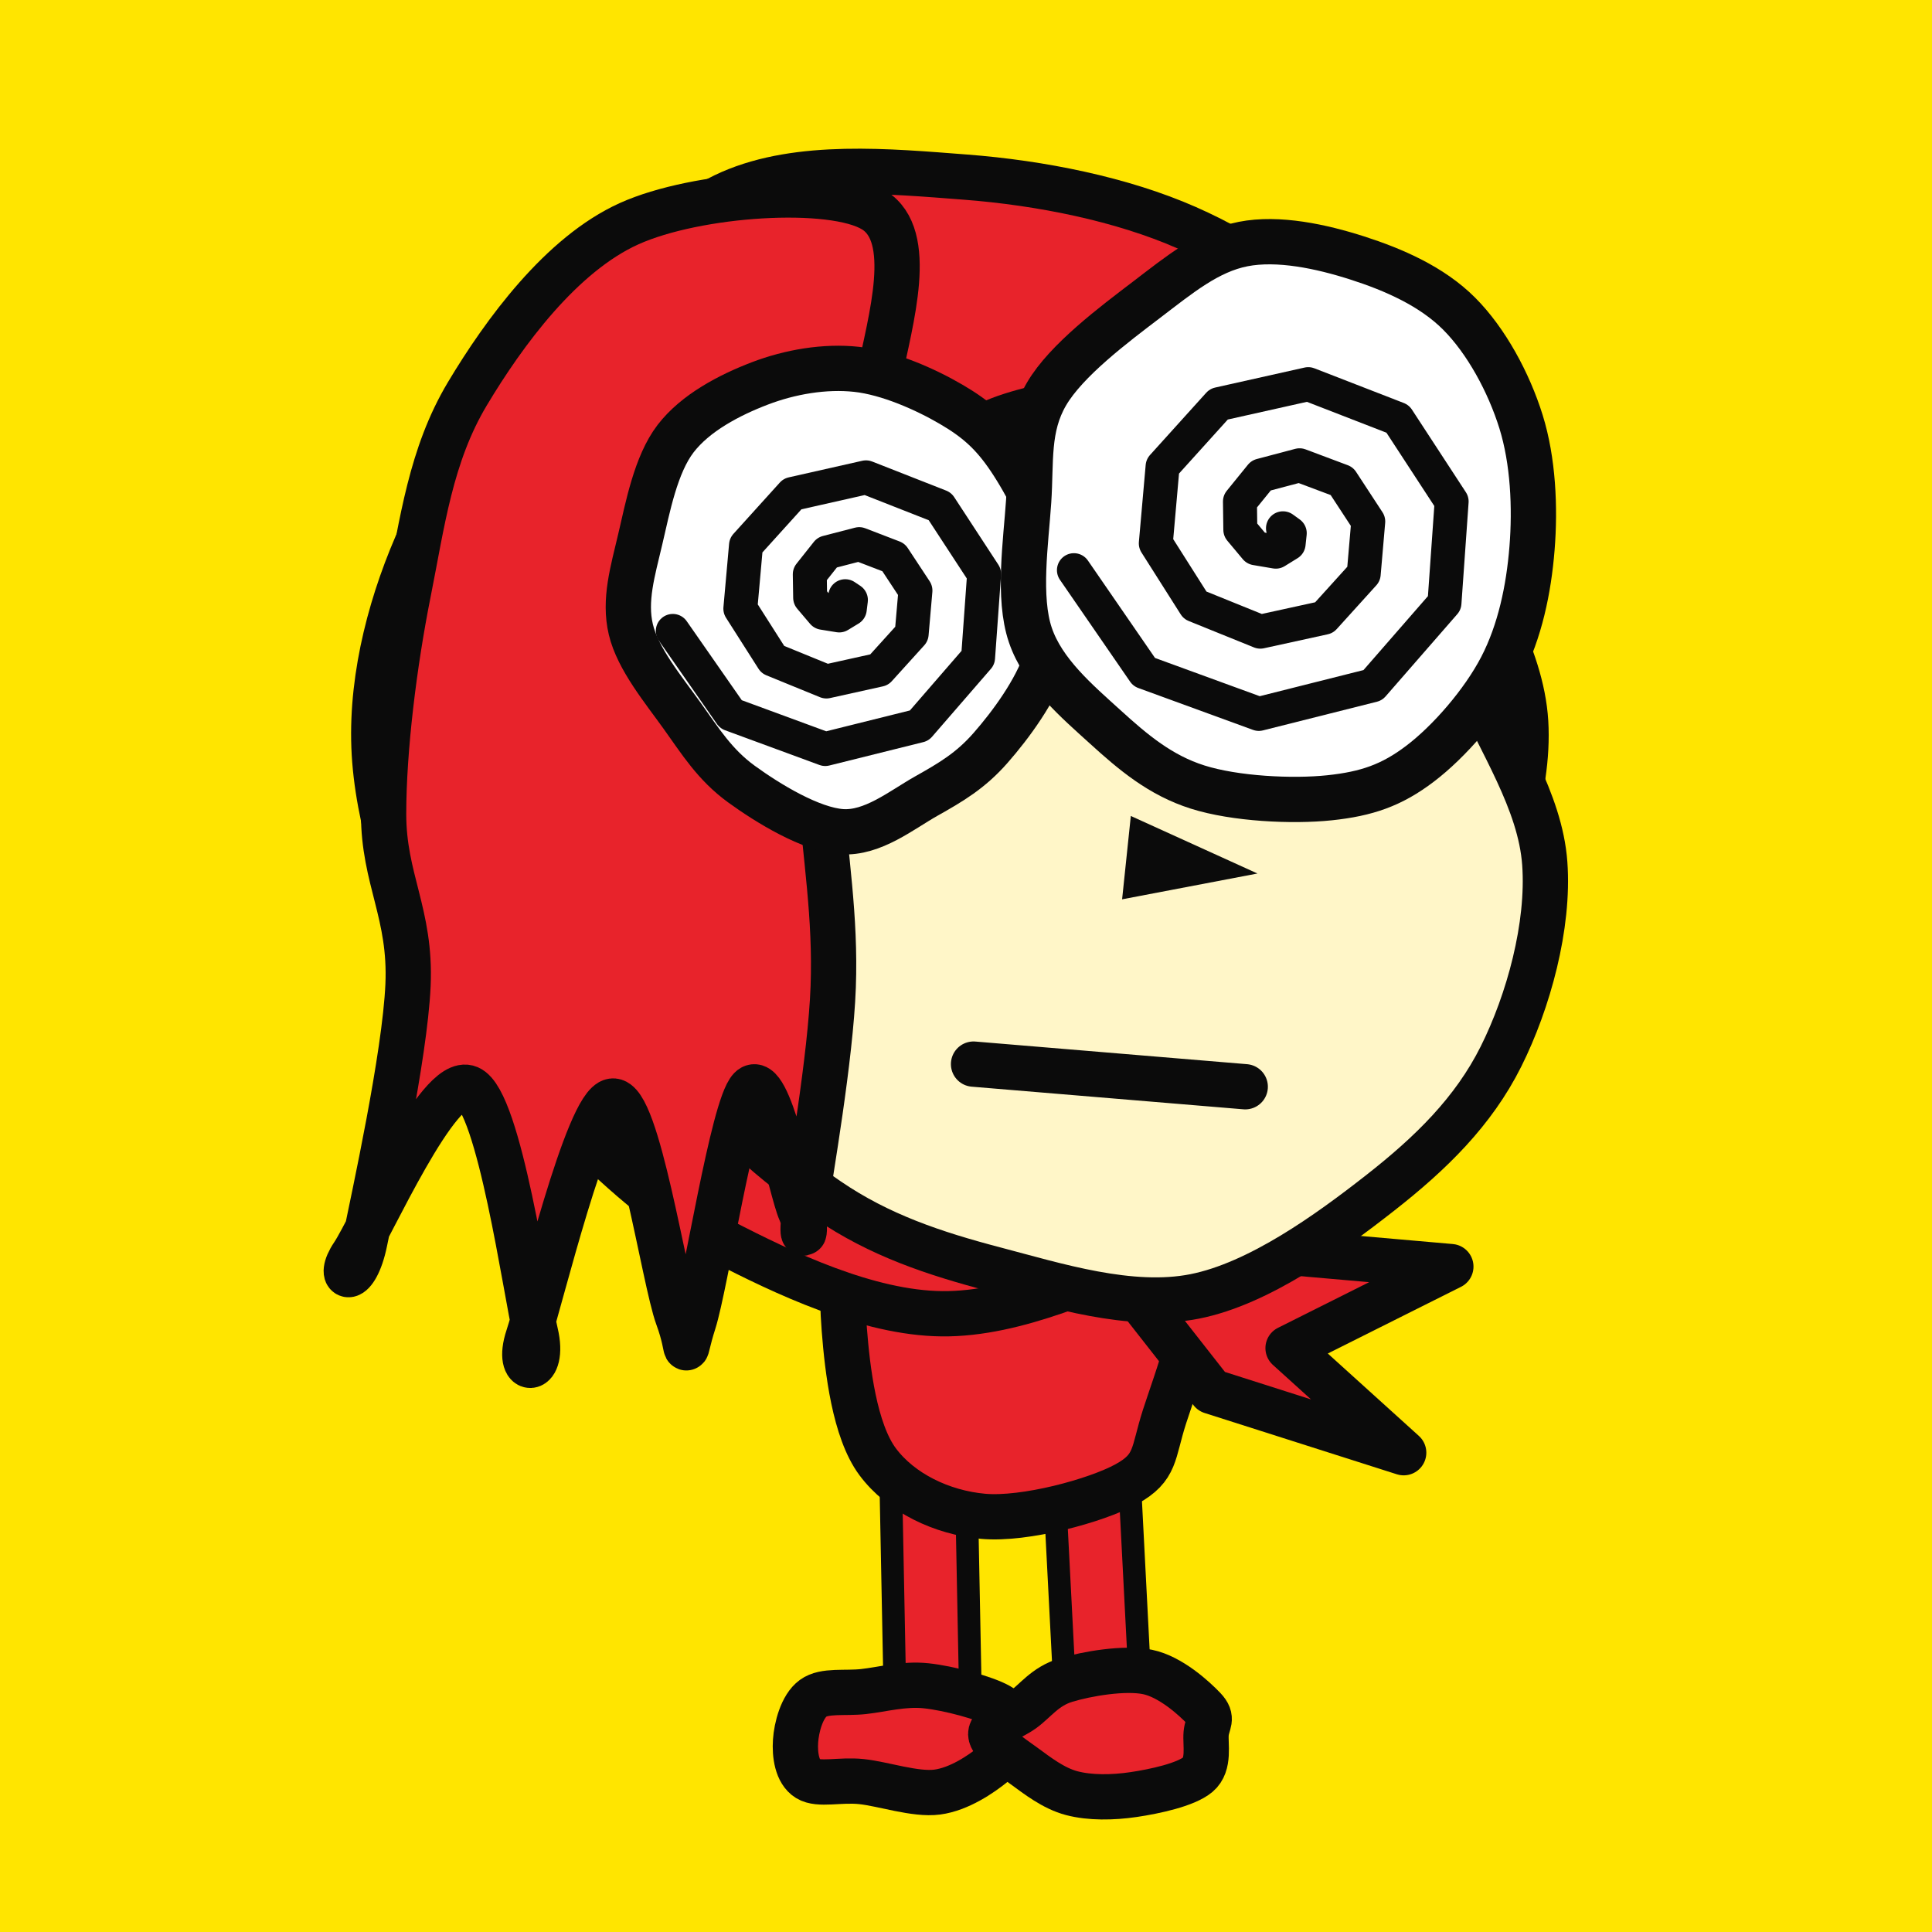
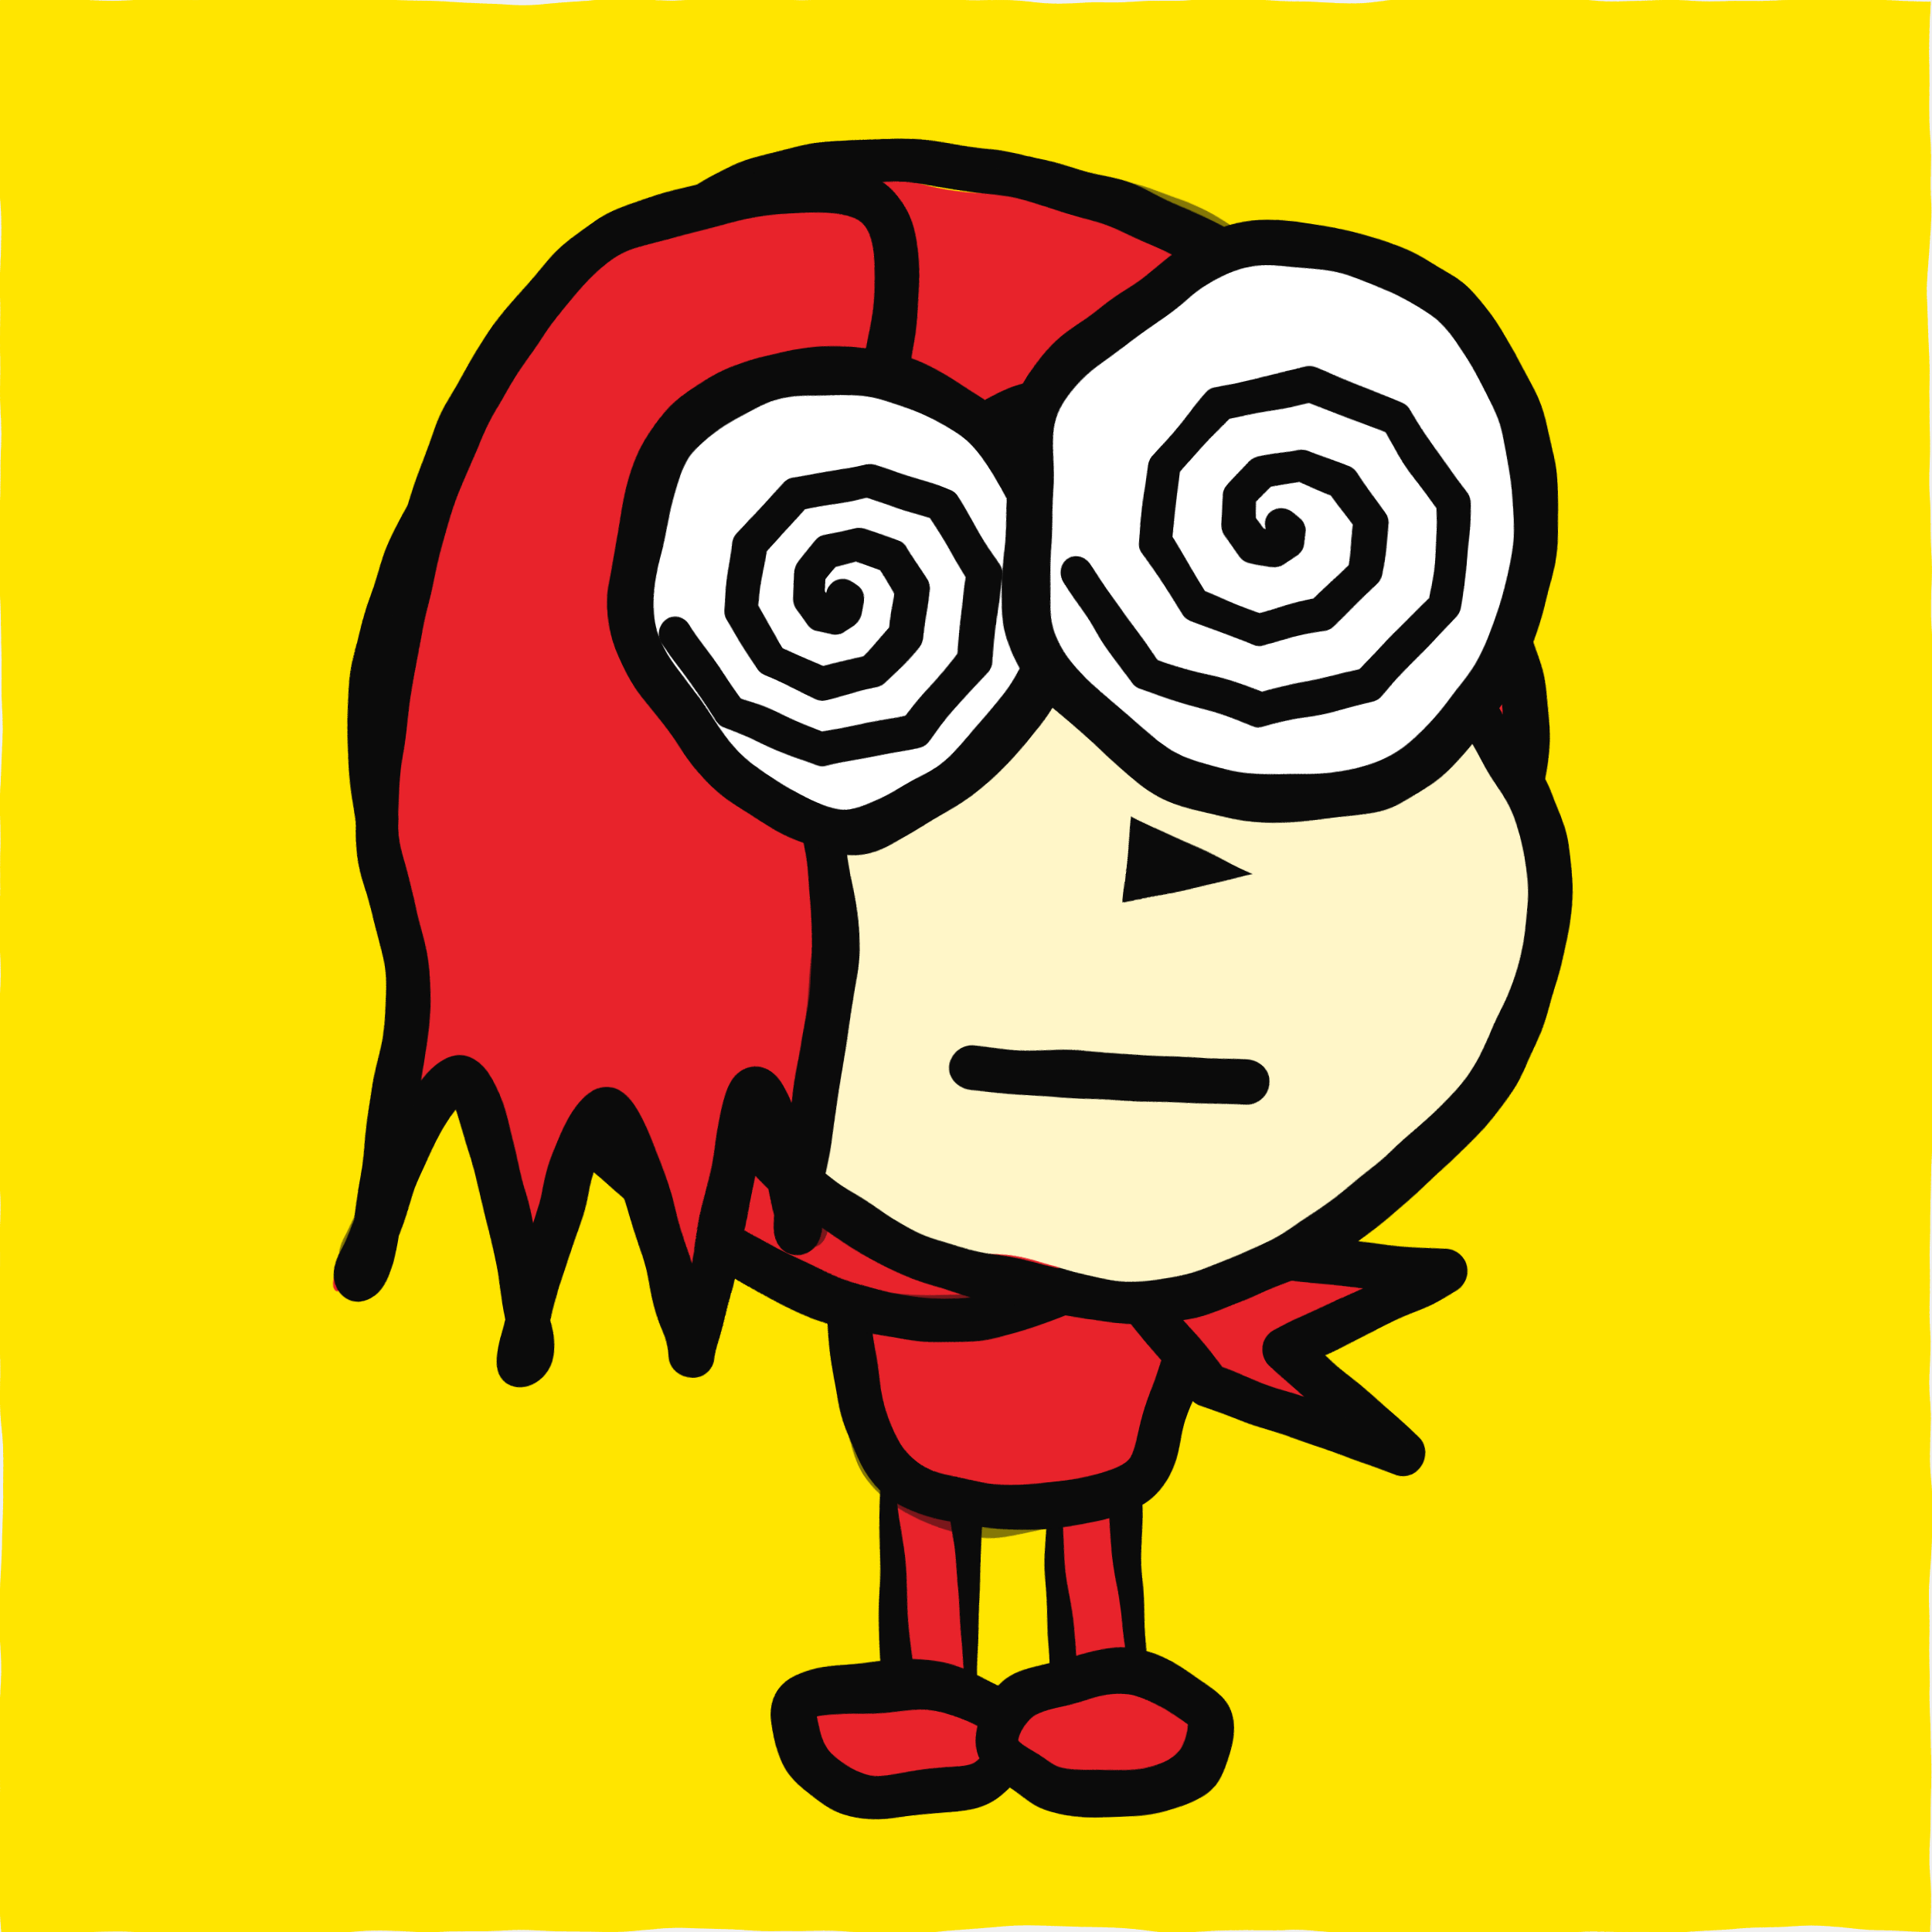
<svg xmlns="http://www.w3.org/2000/svg" width="512" height="512" viewBox="0 0 512 512">
-   <rect x="-8" y="-8" width="528" height="528" fill="#FFE500" />
-   <path d="M246.03,390.88L247.23,452.33" fill="none" stroke="#0B0B0B" stroke-width="26" stroke-linejoin="round" stroke-linecap="round" />
-   <path d="M246.03,390.88L247.23,452.33" fill="none" stroke="#E8232B" stroke-width="14" stroke-linejoin="round" stroke-linecap="round" />
-   <path d="M289.24,390.55L292.44,452.52" fill="none" stroke="#0B0B0B" stroke-width="26" stroke-linejoin="round" stroke-linecap="round" />
-   <path d="M289.24,390.55L292.44,452.52" fill="none" stroke="#E8232B" stroke-width="14" stroke-linejoin="round" stroke-linecap="round" />
-   <path d="M267.5,459.34C267.25,461.92 266.44,464.93 263.25,467.53C260.07,470.12 254.21,474.15 248.38,474.92C242.55,475.69 234,472.73 228.28,472.14C222.57,471.54 217,473.17 214.09,471.38C211.18,469.59 210.59,464.96 210.83,461.41C211.06,457.85 212.49,452.23 215.5,450.05C218.5,447.86 223.86,448.83 228.85,448.28C233.84,447.73 239.47,446.12 245.45,446.75C251.42,447.38 261.04,449.95 264.72,452.05C268.39,454.15 267.74,456.76 267.5,459.34Z" fill="#E8232B" stroke="#0B0B0B" stroke-width="12" stroke-linejoin="round" stroke-linecap="round" />
-   <path d="M319.64,459.4C319.38,462.32 320.65,467.59 317.45,470.29C314.24,472.98 305.98,474.76 300.41,475.58C294.84,476.4 288.88,476.48 284.03,475.21C279.17,473.93 274.87,470.54 271.29,467.93C267.71,465.32 262.59,462.01 262.55,459.55C262.52,457.08 267.75,455.52 271.06,453.14C274.38,450.75 276.93,446.92 282.44,445.25C287.94,443.57 298.01,441.83 304.11,443.09C310.22,444.35 316.46,450.06 319.05,452.78C321.64,455.5 319.91,456.49 319.64,459.4Z" fill="#E8232B" stroke="#0B0B0B" stroke-width="12" stroke-linejoin="round" stroke-linecap="round" />
-   <path d="M251.38,302.69C263.09,299.07 287,297.05 298,302.39C308.99,307.74 315.57,322.59 317.33,334.77C319.1,346.94 311.74,365.7 308.6,375.45C305.46,385.21 306.51,388.91 298.5,393.31C290.49,397.71 271.55,402.83 260.56,401.84C249.58,400.85 238.72,395.62 232.58,387.37C226.45,379.13 224.57,362.93 223.75,352.38C222.94,341.83 223.11,332.36 227.71,324.08C232.32,315.8 239.66,306.3 251.38,302.69Z" fill="#E8232B" stroke="#0B0B0B" stroke-width="12" stroke-linejoin="round" stroke-linecap="round" />
-   <path d="M308.11,316.05L364.81,300.25L342.11,331.95L384.49,335.66L341.35,357.26L371.99,384.98L321.05,368.74L303.44,346.28Z" fill="#E8232B" stroke="#0B0B0B" stroke-width="12" stroke-linejoin="round" stroke-linecap="round" />
-   <path d="M404.32,191.39C405.42,209.57 397.57,230.19 390.43,248.51C383.3,266.82 374.97,287.64 361.5,301.26C348.03,314.87 328.28,322.4 309.63,330.22C290.99,338.03 269.34,348.37 249.63,348.16C229.93,347.95 207.8,337.4 191.39,328.93C174.99,320.46 163.75,309.41 151.19,297.34C138.63,285.28 124.74,273.13 116.06,256.56C107.38,239.98 99.82,217.12 99.11,197.91C98.39,178.69 103.89,158.46 111.77,141.28C119.64,124.1 132.7,109.84 146.35,94.81C159.99,79.78 175.38,59.07 193.62,51.09C211.85,43.11 235.63,45.39 255.77,46.93C275.91,48.47 297.31,52.79 314.45,60.33C331.6,67.87 347.06,78.99 358.62,92.17C370.18,105.34 376.22,122.85 383.83,139.39C391.45,155.92 403.22,173.2 404.32,191.39Z" fill="#E8232B" stroke="#0B0B0B" stroke-width="12" stroke-linejoin="round" stroke-linecap="round" />
-   <path d="M409.38,228.81C410.58,245.37 405.05,265.44 397.77,280C390.49,294.56 379.24,305.58 365.71,316.17C352.19,326.76 333.63,340.19 316.62,343.56C299.61,346.93 279.85,340.65 263.66,336.4C247.47,332.15 233.07,327.34 219.47,318.06C205.87,308.78 189.88,295.76 182.08,280.72C174.28,265.68 172.48,245.8 172.69,227.84C172.91,209.88 175.44,187.54 183.37,172.97C191.31,158.41 206.19,150.94 220.31,140.45C234.42,129.96 251.17,115.39 268.08,110.02C284.99,104.65 305.11,104.45 321.75,108.25C338.4,112.05 356.47,120.75 367.94,132.81C379.4,144.88 383.66,164.64 390.56,180.64C397.47,196.64 408.18,212.25 409.38,228.81Z" fill="#FFF6C8" stroke="#0B0B0B" stroke-width="12" stroke-linejoin="round" stroke-linecap="round" />
-   <path d="M231.59,55.68C220.56,48.87 184.66,51.18 166.7,59.29C148.74,67.41 133.61,88.06 123.86,104.35C114.11,120.65 111.92,138.52 108.22,157.07C104.52,175.63 101.67,198.33 101.66,215.66C101.64,232.99 108.96,242.14 108.13,261.04C107.3,279.94 99.1,317.13 96.68,329.04C94.25,340.95 88.99,339.28 93.58,332.5C98.17,325.71 116.18,284.86 124.24,288.33C132.3,291.79 139.32,342.3 141.94,353.31C144.56,364.32 136.54,364.64 139.93,354.39C143.33,344.13 155.69,292.69 162.3,291.79C168.91,290.9 176,339.25 179.59,349.01C183.18,358.78 180.61,360.47 183.83,350.39C187.04,340.31 194.18,293.43 198.89,288.53C203.61,283.64 209.7,315.61 212.1,321C214.5,326.38 211.84,330.78 213.29,320.87C214.74,310.96 220.14,280.27 220.81,261.55C221.49,242.83 218.72,227.24 217.33,208.56C215.94,189.89 209.9,167.58 212.49,149.52C215.08,131.46 229.7,115.83 232.89,100.19C236.07,84.55 242.62,62.5 231.59,55.68Z" fill="#E8232B" stroke="#0B0B0B" stroke-width="12" stroke-linejoin="round" stroke-linecap="round" />
-   <path d="M279.19,147.64C280.81,156.48 280.07,166.21 277.29,174.63C274.52,183.06 267.85,192.12 262.54,198.17C257.24,204.23 252.04,207.28 245.46,210.98C238.89,214.69 231.27,220.94 223.11,220.41C214.94,219.87 203.55,212.92 196.49,207.79C189.43,202.66 185.63,196.48 180.74,189.65C175.86,182.82 169.02,174.61 167.18,166.81C165.33,159.02 167.71,151.3 169.68,142.87C171.66,134.44 173.77,123.12 179.04,116.24C184.32,109.37 193.34,104.68 201.34,101.62C209.33,98.56 218.56,96.96 227.01,97.88C235.47,98.8 245.29,103.19 252.05,107.14C258.81,111.09 263.05,114.83 267.58,121.58C272.1,128.33 277.57,138.8 279.19,147.64Z" fill="#FFFFFF" stroke="#0B0B0B" stroke-width="12" stroke-linejoin="round" stroke-linecap="round" />
-   <path d="M224,158L224.0,158.0L225.5,159.0L225.2,161.4L222.4,163.1L218.1,162.4L214.7,158.4L214.6,152.2L219.2,146.4L227.7,144.2L236.8,147.7L242.6,156.5L241.6,168.0L233.0,177.5L219.0,180.6L204.8,174.8L196.2,161.3L197.7,144.5L210.0,130.9L229.5,126.5L249.1,134.2L260.8,152.1L259.2,174.3L243.6,192.3L218.7,198.5L193.7,189.3L178.3,167.2" fill="none" stroke="#0B0B0B" stroke-width="9" stroke-linejoin="round" stroke-linecap="round" />
-   <path d="M406,145.32C405.13,156.17 402.8,167.34 397.87,176.84C392.93,186.35 383.96,196.6 376.37,202.36C368.79,208.13 362.17,210.38 352.34,211.42C342.5,212.46 327.3,211.72 317.39,208.58C307.48,205.45 300.26,199.33 292.87,192.61C285.48,185.9 276.42,178.24 273.05,168.29C269.67,158.34 271.89,143.55 272.6,132.9C273.32,122.25 272.13,113.31 277.35,104.39C282.56,95.48 295.2,86.02 303.88,79.41C312.56,72.79 320.12,66.52 329.43,64.68C338.74,62.85 350.19,65.31 359.73,68.38C369.27,71.44 379.43,75.86 386.66,83.1C393.89,90.33 399.86,101.39 403.09,111.76C406.31,122.13 406.87,134.47 406,145.32Z" fill="#FFFFFF" stroke="#0B0B0B" stroke-width="12" stroke-linejoin="round" stroke-linecap="round" />
-   <path d="M340,140L340.0,140.0L341.8,141.3L341.5,144.1L338.1,146.2L332.8,145.3L328.7,140.4L328.6,132.9L334.2,126.0L344.4,123.3L355.6,127.5L362.6,138.2L361.4,152.1L350.9,163.7L334.0,167.4L316.7,160.4L306.3,144.0L308.1,123.6L323.0,107.1L346.7,101.8L370.4,111.0L384.7,132.9L382.8,159.8L363.8,181.6L333.6,189.2L303.2,178.1L284.6,151.1" fill="none" stroke="#0B0B0B" stroke-width="9" stroke-linejoin="round" stroke-linecap="round" />
-   <path d="M299.68,216.24L333.24,231.49L297.37,238.33Z" fill="#0B0B0B" />
-   <path d="M258,282L330,288" fill="none" stroke="#0B0B0B" stroke-width="12" stroke-linejoin="round" stroke-linecap="round" />
+   <defs>
+     <filter id="kv-rough-31" x="-12%" y="-12%" width="124%" height="124%" filterUnits="objectBoundingBox">
+       <feTurbulence type="fractalNoise" baseFrequency="0.019" numOctaves="3" seed="4" result="noise" />
+       <feDisplacementMap in="SourceGraphic" in2="noise" scale="5" xChannelSelector="R" yChannelSelector="G" />
+     </filter>
+   </defs>
+   <g filter="url(#kv-rough-31)">
+     <rect x="-8" y="-8" width="528" height="528" fill="#FFE500" />
+     <g class="k-legs">
+       <path d="M246.03,390.88L247.23,452.33" fill="none" stroke="#0B0B0B" stroke-width="26" stroke-linejoin="round" stroke-linecap="round" />
+       <path d="M243.44,392.97L251.18,452.79" fill="none" stroke="#E8232B" stroke-width="13" stroke-linejoin="round" stroke-linecap="round" />
+       <path d="M289.24,390.55L292.44,452.52" fill="none" stroke="#0B0B0B" stroke-width="26" stroke-linejoin="round" stroke-linecap="round" />
+       <path d="M285.76,388.88L294.94,452.94" fill="none" stroke="#E8232B" stroke-width="13" stroke-linejoin="round" stroke-linecap="round" />
+       <path d="M269.23,457.09C267.45,459.99 261.84,468.48 257.46,471.29C253.09,474.1 247.62,473.06 242.98,473.94C238.34,474.81 234.67,476.88 229.62,476.56C224.57,476.24 216.25,474.52 212.68,472.01C209.11,469.5 208.68,464.68 208.21,461.51C207.74,458.35 206.17,455.11 209.86,453.02C213.56,450.93 223.56,450.28 230.39,448.98C237.22,447.67 244.56,444.37 250.85,445.19C257.13,446 265.05,451.87 268.12,453.85C271.18,455.84 271,454.18 269.23,457.09Z" fill="#E8232B" />
+       <path d="M269.54,461.41C269.02,464.63 264.89,469.53 261.13,471.65C257.38,473.76 252.33,473.49 247,474.11C241.66,474.73 234.41,476.31 229.13,475.35C223.86,474.39 218.52,471.21 215.36,468.37C212.21,465.53 210.76,461.44 210.19,458.31C209.63,455.19 208.62,451.45 211.96,449.63C215.31,447.81 224.29,447.96 230.25,447.39C236.21,446.82 242.05,445.39 247.72,446.21C253.38,447.03 260.61,449.78 264.25,452.32C267.89,454.85 270.06,458.19 269.54,461.41Z" fill="none" stroke="#0B0B0B" stroke-width="12" stroke-linejoin="round" stroke-linecap="round" />
+       <path d="M319.52,455.78C319.29,459.53 319.12,466 317.02,468.95C314.92,471.91 312.87,471.54 306.94,473.5C301.01,475.46 287.44,481.92 281.43,480.7C275.41,479.48 273.78,468.79 270.86,466.18C267.94,463.56 264.65,468.4 263.92,464.99C263.19,461.58 263.47,449.19 266.48,445.7C269.49,442.21 275.52,444.8 281.97,444.08C288.42,443.35 299.11,440.94 305.19,441.33C311.26,441.72 316.02,444.02 318.41,446.42C320.79,448.83 319.75,452.02 319.52,455.78Z" fill="#E8232B" />
+       <path d="M321.46,457.61C321.46,460.48 320.17,465.81 317.49,468.67C314.8,471.53 311.21,473.65 305.35,474.77C299.48,475.9 287.83,476.22 282.29,475.41C276.75,474.61 275.01,472.27 272.11,469.95C269.21,467.62 265.13,464.85 264.9,461.46C264.66,458.06 267.37,452.36 270.7,449.59C274.02,446.82 279.59,445.86 284.85,444.84C290.11,443.83 296.82,442.39 302.27,443.49C307.71,444.59 314.3,449.09 317.5,451.45C320.7,453.8 321.46,454.74 321.46,457.61Z" fill="none" stroke="#0B0B0B" stroke-width="12" stroke-linejoin="round" stroke-linecap="round" />
+     </g>
+     <g class="k-body">
+       <path d="M252.65,299.95C264.36,295.72 284.59,292.84 295.14,299.33C305.69,305.82 313.78,325.91 315.93,338.9C318.07,351.88 310.51,369.02 308.03,377.25C305.55,385.48 309.64,384.82 301.05,388.28C292.45,391.74 268.44,398.19 256.48,398.04C244.52,397.88 235.34,394.87 229.28,387.35C223.23,379.83 220.9,363.36 220.16,352.92C219.42,342.48 219.43,333.56 224.84,324.73C230.26,315.9 240.93,304.18 252.65,299.95Z" fill="#E8232B" />
+       <path d="M252.99,301.05C264.44,297.58 285.16,298.22 296,303.84C306.83,309.45 315.87,322.91 317.99,334.74C320.11,346.58 311.89,364.89 308.73,374.85C305.56,384.82 307.21,390.44 299,394.55C290.8,398.66 270.18,400.43 259.49,399.5C248.8,398.57 240.54,397.24 234.85,388.99C229.16,380.74 226.61,360.74 225.35,350.02C224.09,339.3 222.7,332.83 227.31,324.67C231.92,316.51 241.54,304.53 252.99,301.05Z" fill="none" stroke="#0B0B0B" stroke-width="12" stroke-linejoin="round" stroke-linecap="round" />
+       <path d="M248.08,300.62C260.1,296.23 284.55,295.46 296.4,301.37C308.26,307.28 317.16,324.33 319.2,336.08C321.24,347.84 311.67,362.72 308.64,371.9C305.62,381.07 309.19,385.59 301.06,391.13C292.92,396.66 271.47,405.24 259.82,405.11C248.18,404.98 236.63,398.56 231.18,390.33C225.73,382.1 228.28,366.18 227.13,355.74C225.97,345.3 220.78,336.87 224.27,327.68C227.76,318.5 236.05,305 248.08,300.62Z" fill="none" stroke="#0B0B0B" stroke-width="6" stroke-linejoin="round" stroke-linecap="round" opacity=".5" />
+     </g>
+     <g class="k-hand">
+       <path d="M305.1,312.42L362.87,297.64L340.94,330.35L383.01,333.81L338.72,352.43L373.54,379.84L322.21,371.24L308.27,346.12Z" fill="#E8232B" />
+       <path d="M309.24,314.63L363.07,300.87L341.95,332.46L383.23,335.73L341.33,357L372.22,385.62L320.41,367.18L304.96,347.52Z" fill="none" stroke="#0B0B0B" stroke-width="12" stroke-linejoin="round" stroke-linecap="round" />
+       <path d="M310.59,317.72L363.4,303.7L341.18,334.47L385.92,335.11L341.5,356.17L370.26,383.81L321.06,366.42L304.32,348.29Z" fill="none" stroke="#0B0B0B" stroke-width="6" stroke-linejoin="round" stroke-linecap="round" opacity=".5" />
+     </g>
+     <g class="k-head">
+       <g class="k-skull">
+         <path d="M409.07,195.99C410.42,213.28 395.27,226.85 387.88,245C380.5,263.15 377.67,289.91 364.78,304.92C351.88,319.93 329.25,328.35 310.52,335.03C291.79,341.72 272.21,346.31 252.39,345.04C232.57,343.78 209.17,334.61 191.6,327.44C174.03,320.26 160.3,313.14 146.97,301.99C133.65,290.84 118.86,277.21 111.65,260.52C104.43,243.83 103.99,220.93 103.66,201.85C103.33,182.77 101.71,164.49 109.68,146.03C117.66,127.57 137.83,107.57 151.5,91.11C165.17,74.64 174.77,53.94 191.71,47.22C208.65,40.51 233.19,49.47 253.16,50.81C273.14,52.16 293.94,49.22 311.57,55.3C329.2,61.37 347.58,72.93 358.95,87.25C370.32,101.57 371.44,123.12 379.8,141.24C388.15,159.37 407.72,178.7 409.07,195.99Z" fill="#E8232B" />
+         <path d="M405.64,190.31C406.24,208.52 396.53,229.67 389.56,248.44C382.59,267.21 377.51,289.16 363.82,302.95C350.14,316.74 326.41,323.27 307.47,331.18C288.53,339.1 269.2,350.49 250.19,350.45C231.19,350.41 210.12,340.19 193.44,330.95C176.77,321.71 163.17,307.19 150.13,295.02C137.09,282.85 124.05,274.07 115.21,257.95C106.37,241.83 97.87,217.73 97.1,198.28C96.34,178.83 102.24,158.78 110.6,141.25C118.96,123.73 133.19,108.39 147.29,93.13C161.39,77.87 176.84,57.76 195.21,49.71C213.57,41.66 237.83,42.96 257.5,44.83C277.18,46.7 296.03,53.38 313.25,60.92C330.47,68.46 348.73,77.02 360.85,90.06C372.96,103.1 378.47,122.46 385.94,139.16C393.4,155.87 405.03,172.1 405.64,190.31Z" fill="none" stroke="#0B0B0B" stroke-width="12" stroke-linejoin="round" stroke-linecap="round" />
+         <path d="M404.48,194.14C405.96,211.23 398.86,227.13 391.22,244.99C383.58,262.84 371.73,286.99 358.61,301.24C345.49,315.49 331.09,322.95 312.5,330.5C293.92,338.05 267.45,346.42 247.1,346.53C226.75,346.64 206.97,339.68 190.4,331.15C173.83,322.63 159.99,308.07 147.71,295.39C135.43,282.7 124.27,271.33 116.73,255.03C109.18,238.73 103.16,216.99 102.43,197.58C101.69,178.18 105.07,156.19 112.31,138.62C119.56,121.05 132.81,106.91 145.91,92.16C159,77.42 172.63,57.64 190.88,50.16C209.13,42.67 234.62,46.14 255.39,47.27C276.17,48.41 297.75,49.28 315.53,56.97C333.32,64.65 350.99,79.16 362.13,93.4C373.26,107.64 375.27,125.64 382.33,142.43C389.39,159.22 403,177.04 404.48,194.14Z" fill="none" stroke="#0B0B0B" stroke-width="6" stroke-linejoin="round" stroke-linecap="round" opacity=".5" />
+       </g>
+       <g class="k-face">
+         <path d="M414.58,226.48C415.28,241.98 406.98,260.05 398.07,275.42C389.17,290.79 375.54,308.11 361.17,318.71C346.8,329.31 327.46,336.6 311.87,339.01C296.28,341.42 283.43,336.05 267.61,333.17C251.79,330.29 230.47,331.24 216.97,321.73C203.47,312.22 194.06,292.15 186.6,276.11C179.15,260.07 173.01,242.33 172.24,225.48C171.46,208.62 173.58,188.39 181.94,174.98C190.3,161.56 208.48,156.57 222.38,144.98C236.29,133.39 248.05,111.73 265.36,105.42C282.68,99.1 308.96,102.65 326.28,107.09C343.6,111.52 358.02,119.46 369.29,132.02C380.55,144.59 386.33,166.72 393.88,182.47C401.43,198.21 413.88,210.99 414.58,226.48Z" fill="#FFF6C8" />
+         <path d="M410.37,227.65C411.9,244.07 405.42,265.77 398.12,280.42C390.81,295.07 380.36,305.15 366.54,315.55C352.73,325.96 332.66,339.06 315.22,342.86C297.78,346.67 277.85,342.22 261.9,338.36C245.95,334.5 232.78,329.33 219.5,319.7C206.22,310.06 190.36,295.63 182.22,280.56C174.07,265.48 170.29,247.1 170.64,229.23C171,211.37 176.12,188.2 184.35,173.36C192.58,158.52 206.34,150.74 220.05,140.18C233.77,129.62 249.43,115.64 266.64,109.99C283.86,104.34 306.7,102.39 323.34,106.26C339.99,110.13 355.56,120.59 366.5,133.2C377.43,145.8 381.65,166.15 388.96,181.89C396.27,197.64 408.84,211.23 410.37,227.65Z" fill="none" stroke="#0B0B0B" stroke-width="12" stroke-linejoin="round" stroke-linecap="round" />
+         <path d="M410.13,226.36C411.33,242.86 405.21,266.4 398.19,281.41C391.18,296.42 381.94,306.13 368.03,316.44C354.12,326.75 332.73,339.99 314.74,343.27C296.75,346.56 275.82,340.06 260.07,336.15C244.32,332.23 232.81,328.5 220.25,319.77C207.68,311.03 193.19,299.52 184.7,283.72C176.2,267.91 169.8,243.03 169.26,224.95C168.73,206.87 173.48,189.87 181.5,175.24C189.52,160.62 202.92,148.35 217.38,137.18C231.84,126.01 250.75,112.8 268.26,108.21C285.77,103.62 306.3,105.27 322.44,109.65C338.58,114.03 353.69,122.37 365.11,134.49C376.54,146.61 383.48,167.08 390.98,182.39C398.49,197.7 408.93,209.86 410.13,226.36Z" fill="none" stroke="#0B0B0B" stroke-width="6" stroke-linejoin="round" stroke-linecap="round" opacity=".5" />
+       </g>
+       <g class="k-hair">
+         <path d="M232.04,51.62C220.38,43.48 183.75,45.24 165,54.86C146.24,64.48 129.54,92.72 119.51,109.33C109.47,125.94 107.05,137.28 104.77,154.5C102.48,171.72 105.68,195.53 105.79,212.65C105.9,229.76 107.48,237.02 105.42,257.18C103.36,277.34 96.19,320.56 93.44,333.61C90.69,346.66 83.85,343.72 88.92,335.48C93.99,327.24 114.76,281.51 123.83,284.17C132.91,286.83 140.77,339.9 143.37,351.44C145.97,362.99 135.45,362.71 139.42,353.46C143.4,344.21 160.17,296.72 167.2,295.94C174.24,295.15 178.63,340.2 181.62,348.74C184.62,357.27 182.42,357.47 185.18,347.14C187.93,336.8 194.06,290.2 198.15,286.71C202.25,283.21 206.83,321.16 209.75,326.19C212.66,331.21 214.13,327.41 215.63,316.86C217.12,306.31 218.31,281.64 218.71,262.9C219.12,244.15 219.38,222.54 218.05,204.39C216.72,186.24 207.89,170.79 210.71,154.01C213.53,137.23 231.41,120.8 234.96,103.73C238.52,86.67 243.7,59.77 232.04,51.62Z" fill="#E8232B" />
+         <path d="M229.49,53.74C218.12,47.06 183,52.21 165.64,60.86C148.27,69.51 134.82,89.46 125.3,105.64C115.78,121.82 112.8,139.69 108.52,157.92C104.25,176.15 99.64,198.12 99.63,215C99.62,231.89 108.69,240.1 108.46,259.23C108.22,278.36 100.49,317.34 98.23,329.8C95.97,342.27 90.79,341.23 94.9,334.03C99,326.82 115.32,283.57 122.88,286.59C130.43,289.6 137.66,340.57 140.22,352.12C142.78,363.67 134.85,365.56 138.24,355.9C141.62,346.24 153.44,295 160.53,294.15C167.62,293.3 176.79,341.15 180.8,350.79C184.8,360.43 181.3,362.42 184.55,351.99C187.81,341.55 195.89,293.21 200.33,288.2C204.78,283.19 209.41,316.63 211.25,321.91C213.09,327.19 209.78,330.07 211.37,319.86C212.96,309.66 219.91,279.18 220.79,260.7C221.67,242.22 217.78,227.34 216.64,208.98C215.51,190.62 211.1,168.53 213.97,150.53C216.84,132.52 231.26,117.08 233.85,100.95C236.44,84.82 240.86,60.42 229.49,53.74Z" fill="none" stroke="#0B0B0B" stroke-width="12" stroke-linejoin="round" stroke-linecap="round" />
+         <path d="M232.78,58.63C222.44,51.21 187.62,49.44 169.59,57.61C151.56,65.79 134.96,90.54 124.61,107.67C114.25,124.8 111.33,141.86 107.47,160.39C103.61,178.92 101.48,202.47 101.45,218.86C101.41,235.26 107.75,239.99 107.26,258.74C106.76,277.5 100.82,319.65 98.48,331.39C96.15,343.12 88.86,336.88 93.26,329.15C97.65,321.42 116.72,281.29 124.87,285.03C133.03,288.76 139.41,340.57 142.2,351.56C145,362.55 138.26,360.78 141.63,350.99C145.01,341.2 156.45,292.91 162.45,292.82C168.45,292.73 173.82,341.15 177.64,350.46C181.47,359.76 181.93,358.38 185.4,348.62C188.88,338.86 193.44,296.41 198.49,291.89C203.54,287.37 213.1,316.5 215.69,321.51C218.29,326.53 213.77,332.4 214.07,321.98C214.37,311.56 216.58,277.6 217.49,258.99C218.39,240.38 220.5,228.59 219.5,210.32C218.5,192.05 209.46,167.42 211.48,149.39C213.5,131.35 228.07,117.24 231.62,102.12C235.17,86.99 243.12,66.04 232.78,58.63Z" fill="none" stroke="#0B0B0B" stroke-width="6" stroke-linejoin="round" stroke-linecap="round" opacity=".5" />
+       </g>
+       <g class="k-eyes">
+         <path d="M279.19,147.64C280.81,156.48 280.07,166.21 277.29,174.63C274.52,183.06 267.85,192.12 262.54,198.17C257.24,204.23 252.04,207.28 245.46,210.98C238.89,214.69 231.27,220.94 223.11,220.41C214.94,219.87 203.55,212.92 196.49,207.79C189.43,202.66 185.63,196.48 180.74,189.65C175.86,182.82 169.02,174.61 167.18,166.81C165.33,159.02 167.71,151.3 169.68,142.87C171.66,134.44 173.77,123.12 179.04,116.24C184.32,109.37 193.34,104.68 201.34,101.62C209.33,98.56 218.56,96.96 227.01,97.88C235.47,98.8 245.29,103.19 252.05,107.14C258.81,111.09 263.05,114.83 267.58,121.58C272.1,128.33 277.57,138.8 279.19,147.64Z" fill="#FFFFFF" stroke="#0B0B0B" stroke-width="12" stroke-linejoin="round" stroke-linecap="round" />
+         <path d="M224,158L224.0,158.0L225.5,159.0L225.2,161.4L222.4,163.1L218.1,162.4L214.7,158.4L214.6,152.2L219.2,146.4L227.7,144.2L236.8,147.7L242.6,156.5L241.6,168.0L233.0,177.5L219.0,180.6L204.8,174.8L196.2,161.3L197.7,144.5L210.0,130.9L229.5,126.5L249.1,134.2L260.8,152.1L259.2,174.3L243.6,192.3L218.7,198.5L193.7,189.3L178.3,167.2" fill="none" stroke="#0B0B0B" stroke-width="9" stroke-linejoin="round" stroke-linecap="round" />
+         <path d="M406,145.32C405.13,156.17 402.8,167.34 397.87,176.84C392.93,186.35 383.96,196.6 376.37,202.36C368.79,208.13 362.17,210.38 352.34,211.42C342.5,212.46 327.3,211.72 317.39,208.58C307.48,205.45 300.26,199.33 292.87,192.61C285.48,185.9 276.42,178.24 273.05,168.29C269.67,158.34 271.89,143.55 272.6,132.9C273.32,122.25 272.13,113.31 277.35,104.39C282.56,95.48 295.2,86.02 303.88,79.41C312.56,72.79 320.12,66.52 329.43,64.68C338.74,62.85 350.19,65.31 359.73,68.38C369.27,71.44 379.43,75.86 386.66,83.1C393.89,90.33 399.86,101.39 403.09,111.76C406.31,122.13 406.87,134.47 406,145.32Z" fill="#FFFFFF" stroke="#0B0B0B" stroke-width="12" stroke-linejoin="round" stroke-linecap="round" />
+         <path d="M340,140L340.0,140.0L341.8,141.3L341.5,144.1L338.1,146.2L332.8,145.3L328.7,140.4L328.6,132.9L334.2,126.0L344.4,123.3L355.6,127.5L362.6,138.2L361.4,152.1L350.9,163.7L334.0,167.4L316.7,160.4L306.3,144.0L308.1,123.6L323.0,107.1L346.7,101.8L370.4,111.0L384.7,132.9L382.8,159.8L363.8,181.6L333.6,189.2L303.2,178.1L284.6,151.1" fill="none" stroke="#0B0B0B" stroke-width="9" stroke-linejoin="round" stroke-linecap="round" />
+       </g>
+       <g class="k-nose">
+         <path d="M299.68,216.24L333.24,231.49L297.37,238.33Z" fill="#0B0B0B" />
+       </g>
+       <g class="k-mouth">
+         <path d="M258,282L330,288" fill="none" stroke="#0B0B0B" stroke-width="12" stroke-linejoin="round" stroke-linecap="round" />
+       </g>
+     </g>
+   </g>
</svg>
